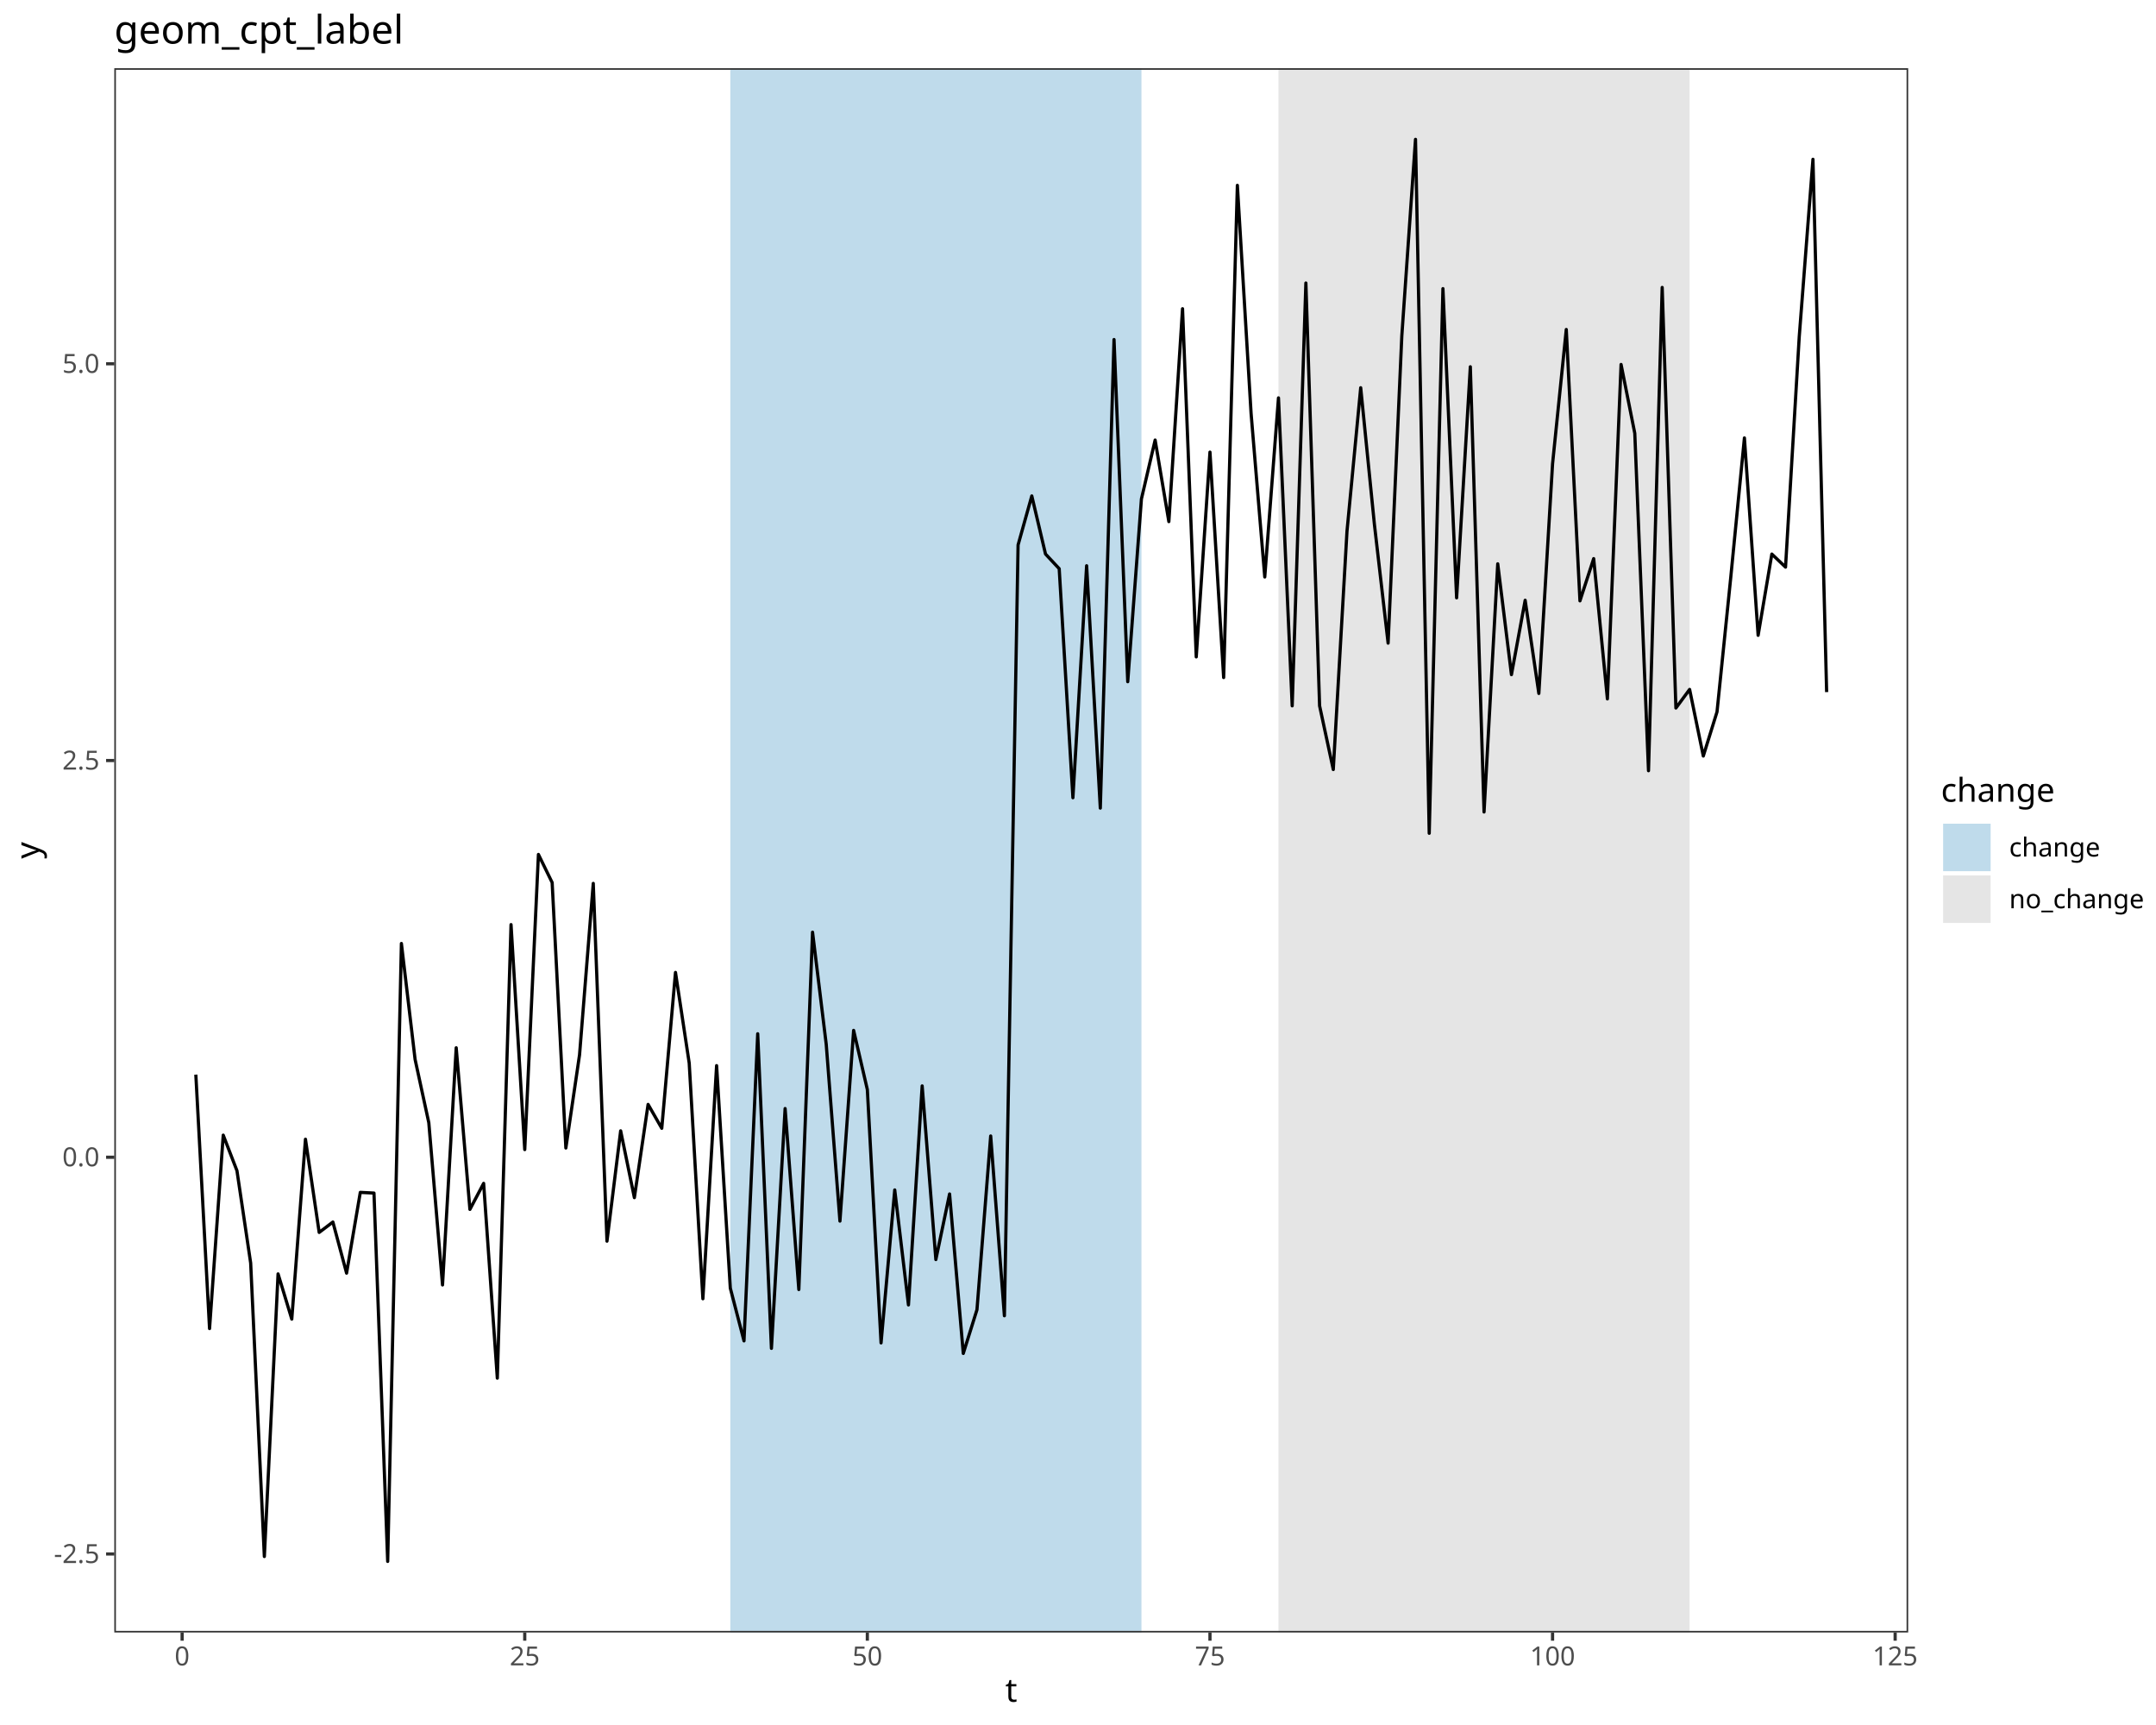
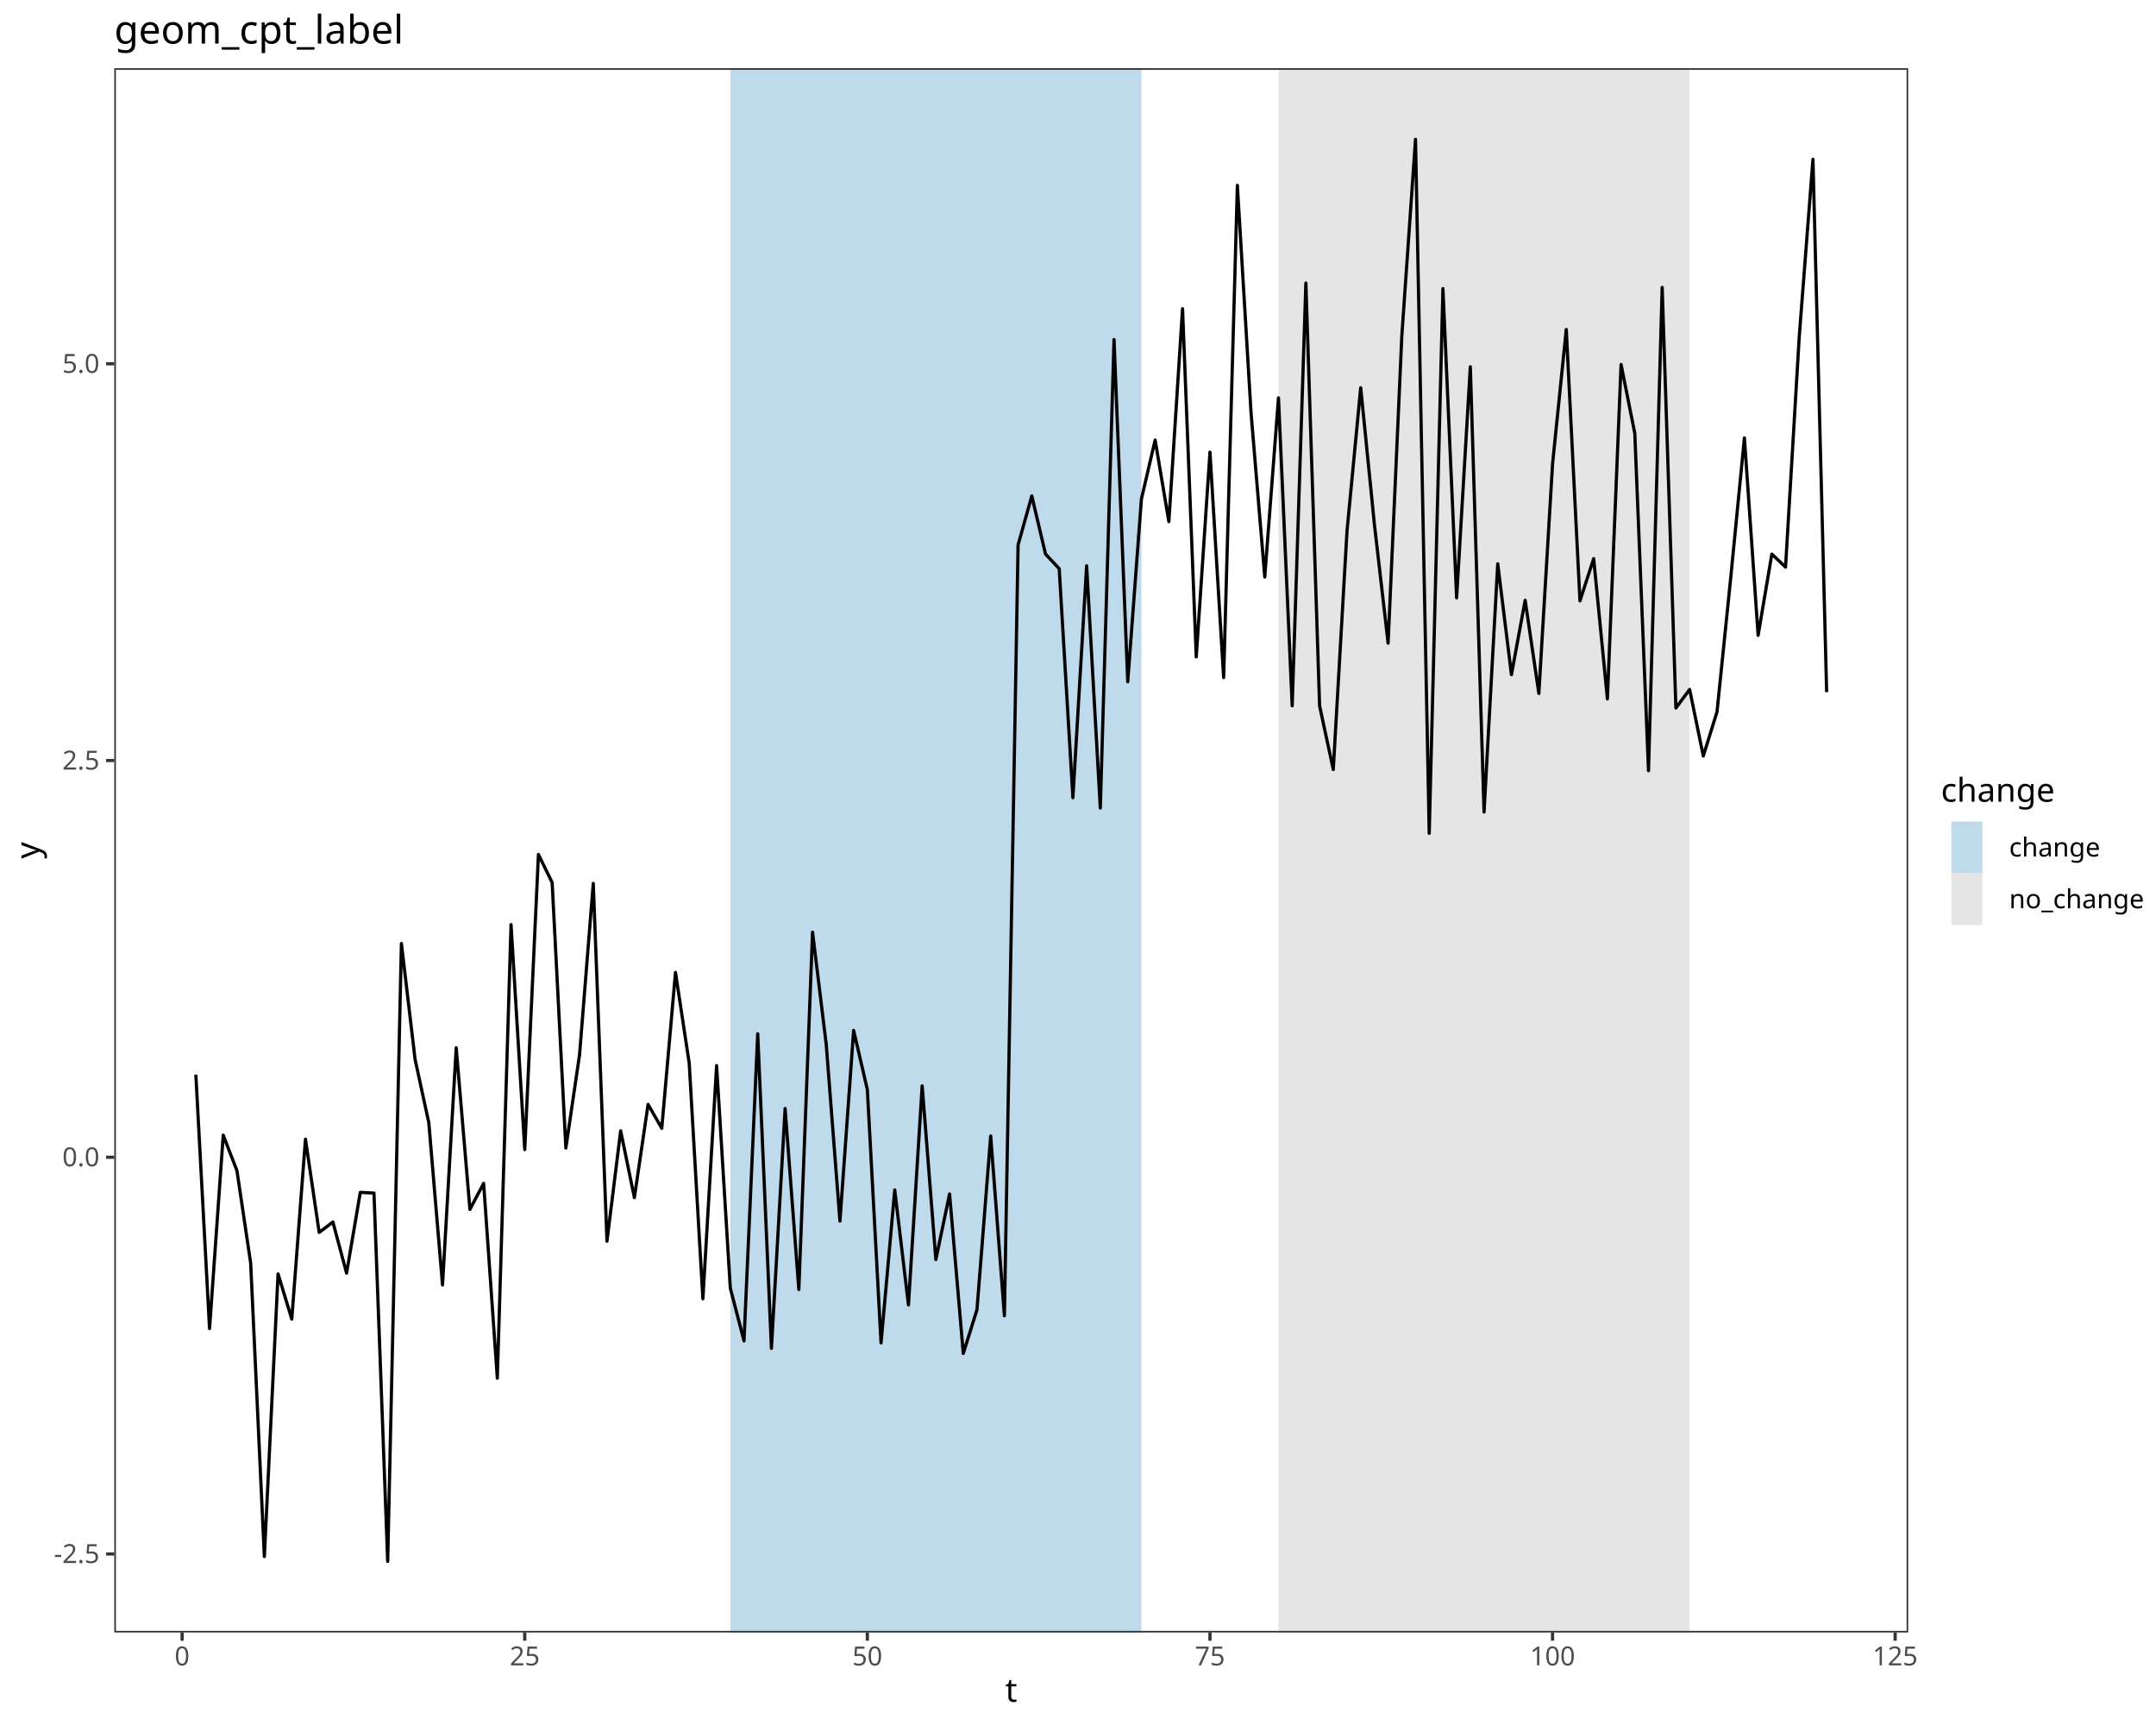
<svg xmlns="http://www.w3.org/2000/svg" class="svglite" data-engine-version="2.0" width="720.00pt" height="576.00pt" viewBox="0 0 720.00 576.00">
  <defs>
    <style type="text/css">
    .svglite line, .svglite polyline, .svglite polygon, .svglite path, .svglite rect, .svglite circle {
      fill: none;
      stroke: #000000;
      stroke-linecap: round;
      stroke-linejoin: round;
      stroke-miterlimit: 10.00;
    }
  </style>
  </defs>
  <rect width="100%" height="100%" style="stroke: none; fill: #FFFFFF;" />
  <defs>
    <clipPath id="cpMC4wMHw3MjAuMDB8MC4wMHw1NzYuMDA=">
      <rect x="0.00" y="0.00" width="720.00" height="576.00" />
    </clipPath>
  </defs>
  <g clip-path="url(#cpMC4wMHw3MjAuMDB8MC4wMHw1NzYuMDA=)">
    <rect x="-0" y="0.00" width="720.00" height="576.00" style="stroke-width: 1.07; stroke: #FFFFFF; fill: #FFFFFF;" />
  </g>
  <defs>
    <clipPath id="cpMzguMTd8NjM3LjI0fDIyLjc4fDU0NS4xMQ==">
      <rect x="38.17" y="22.78" width="599.07" height="522.33" />
    </clipPath>
  </defs>
  <g clip-path="url(#cpMzguMTd8NjM3LjI0fDIyLjc4fDU0NS4xMQ==)">
    <rect x="38.17" y="22.78" width="599.07" height="522.33" style="stroke-width: 1.07; stroke: none; fill: #FFFFFF;" />
    <rect x="243.89" y="22.78" width="137.30" height="522.33" style="stroke-width: 1.07; stroke: none; stroke-linecap: butt; stroke-linejoin: miter; fill: #0072B2; fill-opacity: 0.25;" />
    <rect x="426.95" y="22.78" width="137.30" height="522.33" style="stroke-width: 1.07; stroke: none; stroke-linecap: butt; stroke-linejoin: miter; fill: #999999; fill-opacity: 0.25;" />
    <polyline points="65.40,358.83 69.98,443.63 74.55,379.04 79.13,390.91 83.71,421.74 88.28,519.74 92.86,425.37 97.44,440.47 102.01,380.40 106.59,411.52 111.17,408.05 115.74,425.12 120.32,398.15 124.89,398.38 129.47,521.37 134.05,315.04 138.62,353.75 143.20,374.89 147.78,429.06 152.35,349.87 156.93,403.83 161.51,395.14 166.08,460.18 170.66,308.74 175.24,383.86 179.81,285.31 184.39,294.70 188.97,383.33 193.54,352.22 198.12,294.98 202.70,414.44 207.27,377.60 211.85,399.91 216.43,368.78 221.00,376.75 225.58,324.71 230.16,354.97 234.73,433.67 239.31,355.83 243.89,430.13 248.46,447.74 253.04,345.19 257.62,450.23 262.19,370.16 266.77,430.59 271.35,311.27 275.92,348.70 280.50,407.74 285.07,344.06 289.65,363.82 294.23,448.41 298.80,397.34 303.38,435.73 307.96,362.60 312.53,420.58 317.11,398.68 321.69,451.93 326.26,437.33 330.84,379.32 335.42,439.35 339.99,181.96 344.57,165.60 349.15,185.00 353.72,189.89 358.30,266.37 362.88,188.91 367.45,269.84 372.03,113.38 376.61,227.63 381.18,166.61 385.76,146.94 390.34,174.17 394.91,103.09 399.49,219.35 404.07,150.97 408.64,226.24 413.22,61.89 417.80,138.02 422.37,192.66 426.95,132.86 431.53,235.69 436.10,94.51 440.68,235.69 445.25,256.96 449.83,177.39 454.41,129.47 458.98,175.05 463.56,214.75 468.14,112.16 472.71,46.53 477.29,278.24 481.87,96.38 486.44,199.63 491.02,122.47 495.60,271.13 500.17,188.27 504.75,225.27 509.33,200.44 513.90,231.55 518.48,154.89 523.06,110.02 527.63,200.63 532.21,186.53 536.79,233.37 541.36,121.70 545.94,144.69 550.52,257.35 555.09,95.98 559.67,236.42 564.25,230.21 568.82,252.45 573.40,237.70 577.98,192.90 582.55,146.23 587.13,212.14 591.71,185.01 596.28,189.37 600.86,112.42 605.44,53.19 610.01,231.10 " style="stroke-width: 1.07; stroke-linecap: butt;" />
    <rect x="38.17" y="22.78" width="599.07" height="522.33" style="stroke-width: 1.07; stroke: #333333;" />
  </g>
  <g clip-path="url(#cpMC4wMHw3MjAuMDB8MC4wMHw1NzYuMDA=)">
    <text x="33.24" y="521.91" text-anchor="end" style="font-size: 8.80px; fill: #4D4D4D; font-family: sans;" textLength="15.16px" lengthAdjust="spacingAndGlyphs">-2.5</text>
    <text x="33.24" y="389.44" text-anchor="end" style="font-size: 8.80px; fill: #4D4D4D; font-family: sans;" textLength="12.23px" lengthAdjust="spacingAndGlyphs">0.0</text>
    <text x="33.24" y="256.97" text-anchor="end" style="font-size: 8.80px; fill: #4D4D4D; font-family: sans;" textLength="12.23px" lengthAdjust="spacingAndGlyphs">2.5</text>
    <text x="33.24" y="124.50" text-anchor="end" style="font-size: 8.80px; fill: #4D4D4D; font-family: sans;" textLength="12.23px" lengthAdjust="spacingAndGlyphs">5.0</text>
    <polyline points="35.43,518.89 38.17,518.89 " style="stroke-width: 1.07; stroke: #333333; stroke-linecap: butt;" />
    <polyline points="35.43,386.42 38.17,386.42 " style="stroke-width: 1.07; stroke: #333333; stroke-linecap: butt;" />
    <polyline points="35.43,253.95 38.17,253.95 " style="stroke-width: 1.07; stroke: #333333; stroke-linecap: butt;" />
    <polyline points="35.43,121.47 38.17,121.47 " style="stroke-width: 1.07; stroke: #333333; stroke-linecap: butt;" />
    <polyline points="60.82,547.85 60.82,545.11 " style="stroke-width: 1.07; stroke: #333333; stroke-linecap: butt;" />
    <polyline points="175.24,547.85 175.24,545.11 " style="stroke-width: 1.07; stroke: #333333; stroke-linecap: butt;" />
    <polyline points="289.65,547.85 289.65,545.11 " style="stroke-width: 1.07; stroke: #333333; stroke-linecap: butt;" />
    <polyline points="404.07,547.85 404.07,545.11 " style="stroke-width: 1.07; stroke: #333333; stroke-linecap: butt;" />
    <polyline points="518.48,547.85 518.48,545.11 " style="stroke-width: 1.07; stroke: #333333; stroke-linecap: butt;" />
    <polyline points="632.89,547.85 632.89,545.11 " style="stroke-width: 1.07; stroke: #333333; stroke-linecap: butt;" />
    <text x="60.82" y="556.10" text-anchor="middle" style="font-size: 8.80px; fill: #4D4D4D; font-family: sans;" textLength="4.89px" lengthAdjust="spacingAndGlyphs">0</text>
    <text x="175.24" y="556.10" text-anchor="middle" style="font-size: 8.80px; fill: #4D4D4D; font-family: sans;" textLength="9.79px" lengthAdjust="spacingAndGlyphs">25</text>
    <text x="289.65" y="556.10" text-anchor="middle" style="font-size: 8.80px; fill: #4D4D4D; font-family: sans;" textLength="9.79px" lengthAdjust="spacingAndGlyphs">50</text>
    <text x="404.07" y="556.10" text-anchor="middle" style="font-size: 8.80px; fill: #4D4D4D; font-family: sans;" textLength="9.79px" lengthAdjust="spacingAndGlyphs">75</text>
    <text x="518.48" y="556.10" text-anchor="middle" style="font-size: 8.80px; fill: #4D4D4D; font-family: sans;" textLength="14.68px" lengthAdjust="spacingAndGlyphs">100</text>
    <text x="632.89" y="556.10" text-anchor="middle" style="font-size: 8.80px; fill: #4D4D4D; font-family: sans;" textLength="14.68px" lengthAdjust="spacingAndGlyphs">125</text>
    <text x="337.71" y="568.24" text-anchor="middle" style="font-size: 11.00px; font-family: sans;" textLength="3.06px" lengthAdjust="spacingAndGlyphs">t</text>
    <text transform="translate(13.05,283.95) rotate(-90)" text-anchor="middle" style="font-size: 11.00px; font-family: sans;" textLength="5.50px" lengthAdjust="spacingAndGlyphs">y</text>
    <rect x="648.20" y="259.00" width="66.32" height="49.89" style="stroke-width: 1.07; stroke: none; fill: #FFFFFF;" />
    <text x="648.20" y="267.71" style="font-size: 11.00px; font-family: sans;" textLength="36.10px" lengthAdjust="spacingAndGlyphs">change</text>
    <rect x="648.20" y="274.33" width="17.28" height="17.28" style="stroke-width: 1.07; stroke: none; fill: #FFFFFF;" />
-     <rect x="648.91" y="275.04" width="15.86" height="15.86" style="stroke-width: 1.07; stroke: none; stroke-linecap: butt; stroke-linejoin: miter; fill: #0072B2; fill-opacity: 0.25;" />
+     <rect x="651.66" y="274.33" width="10.37" height="17.28" style="stroke-width: 1.07; stroke: none; fill: #0072B2; fill-opacity: 0.25;" />
    <rect x="648.20" y="291.61" width="17.28" height="17.28" style="stroke-width: 1.07; stroke: none; fill: #FFFFFF;" />
-     <rect x="648.91" y="292.32" width="15.86" height="15.86" style="stroke-width: 1.07; stroke: none; stroke-linecap: butt; stroke-linejoin: miter; fill: #999999; fill-opacity: 0.25;" />
+     <rect x="651.66" y="291.61" width="10.37" height="17.28" style="stroke-width: 1.07; stroke: none; fill: #999999; fill-opacity: 0.25;" />
    <text x="670.96" y="286.00" style="font-size: 8.80px; font-family: sans;" textLength="28.88px" lengthAdjust="spacingAndGlyphs">change</text>
    <text x="670.96" y="303.28" style="font-size: 8.80px; font-family: sans;" textLength="43.56px" lengthAdjust="spacingAndGlyphs">no_change</text>
    <text x="38.17" y="14.56" style="font-size: 13.20px; font-family: sans;" textLength="93.21px" lengthAdjust="spacingAndGlyphs">geom_cpt_label</text>
  </g>
</svg>
